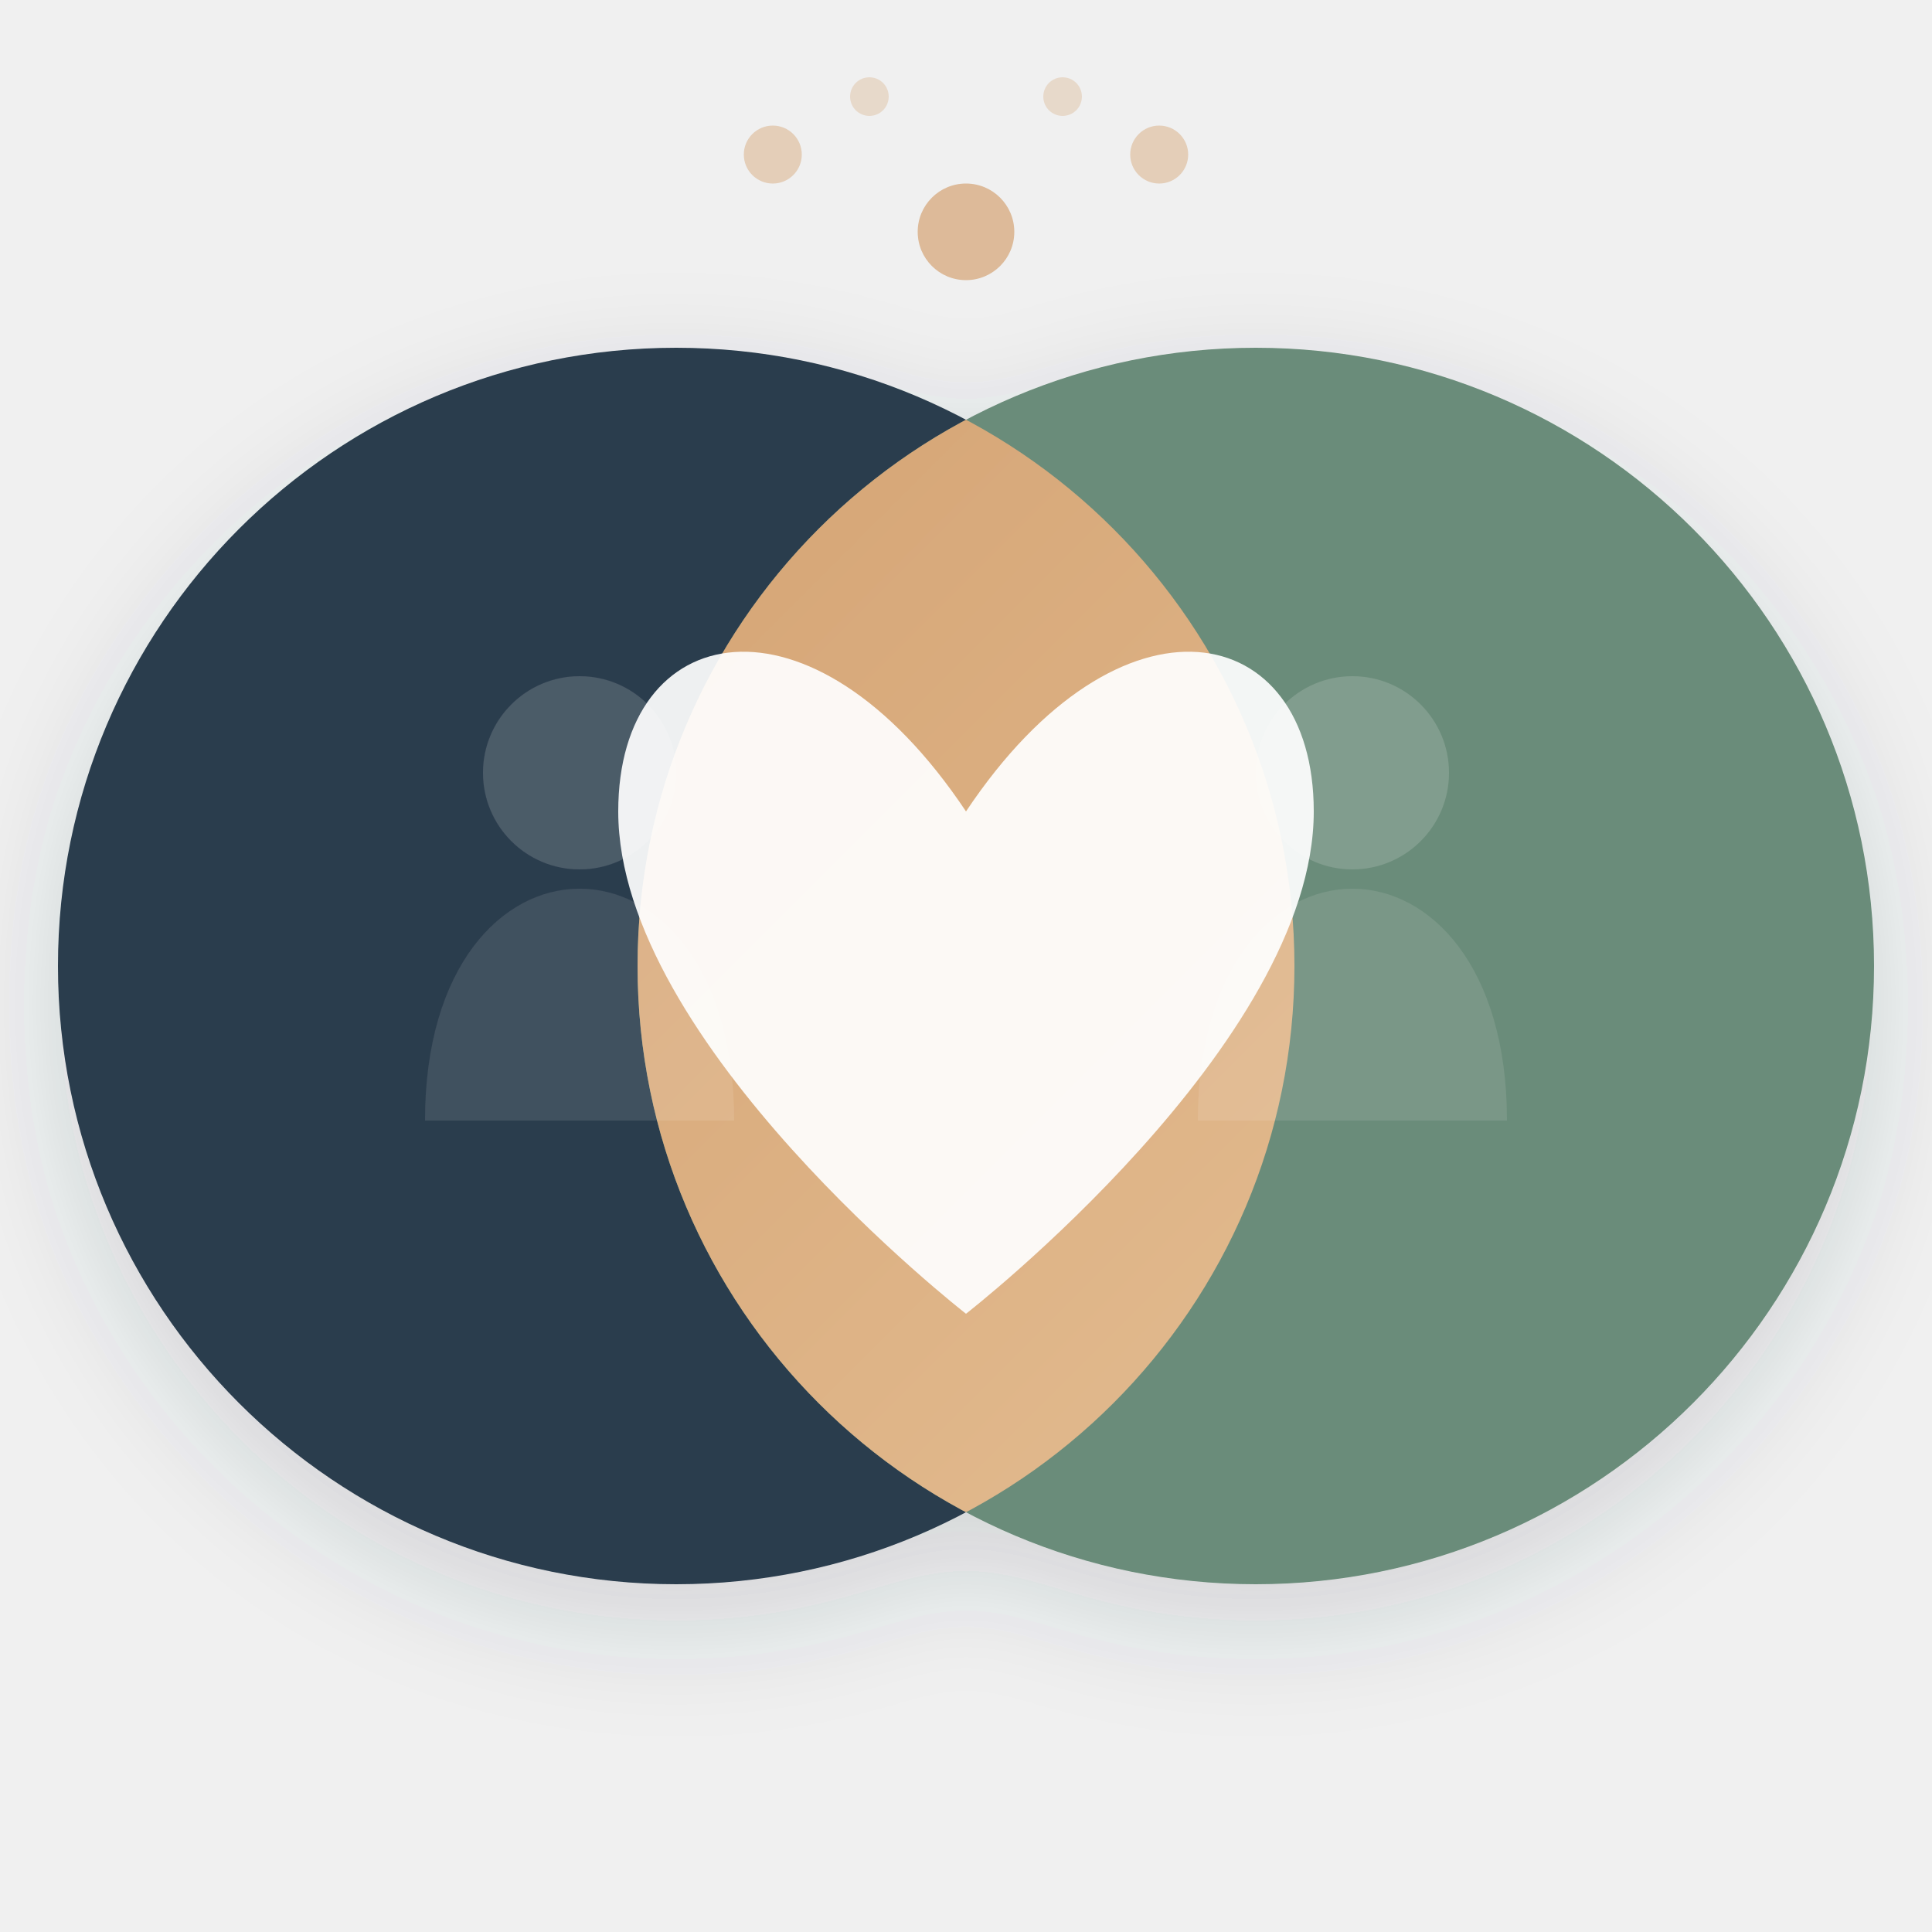
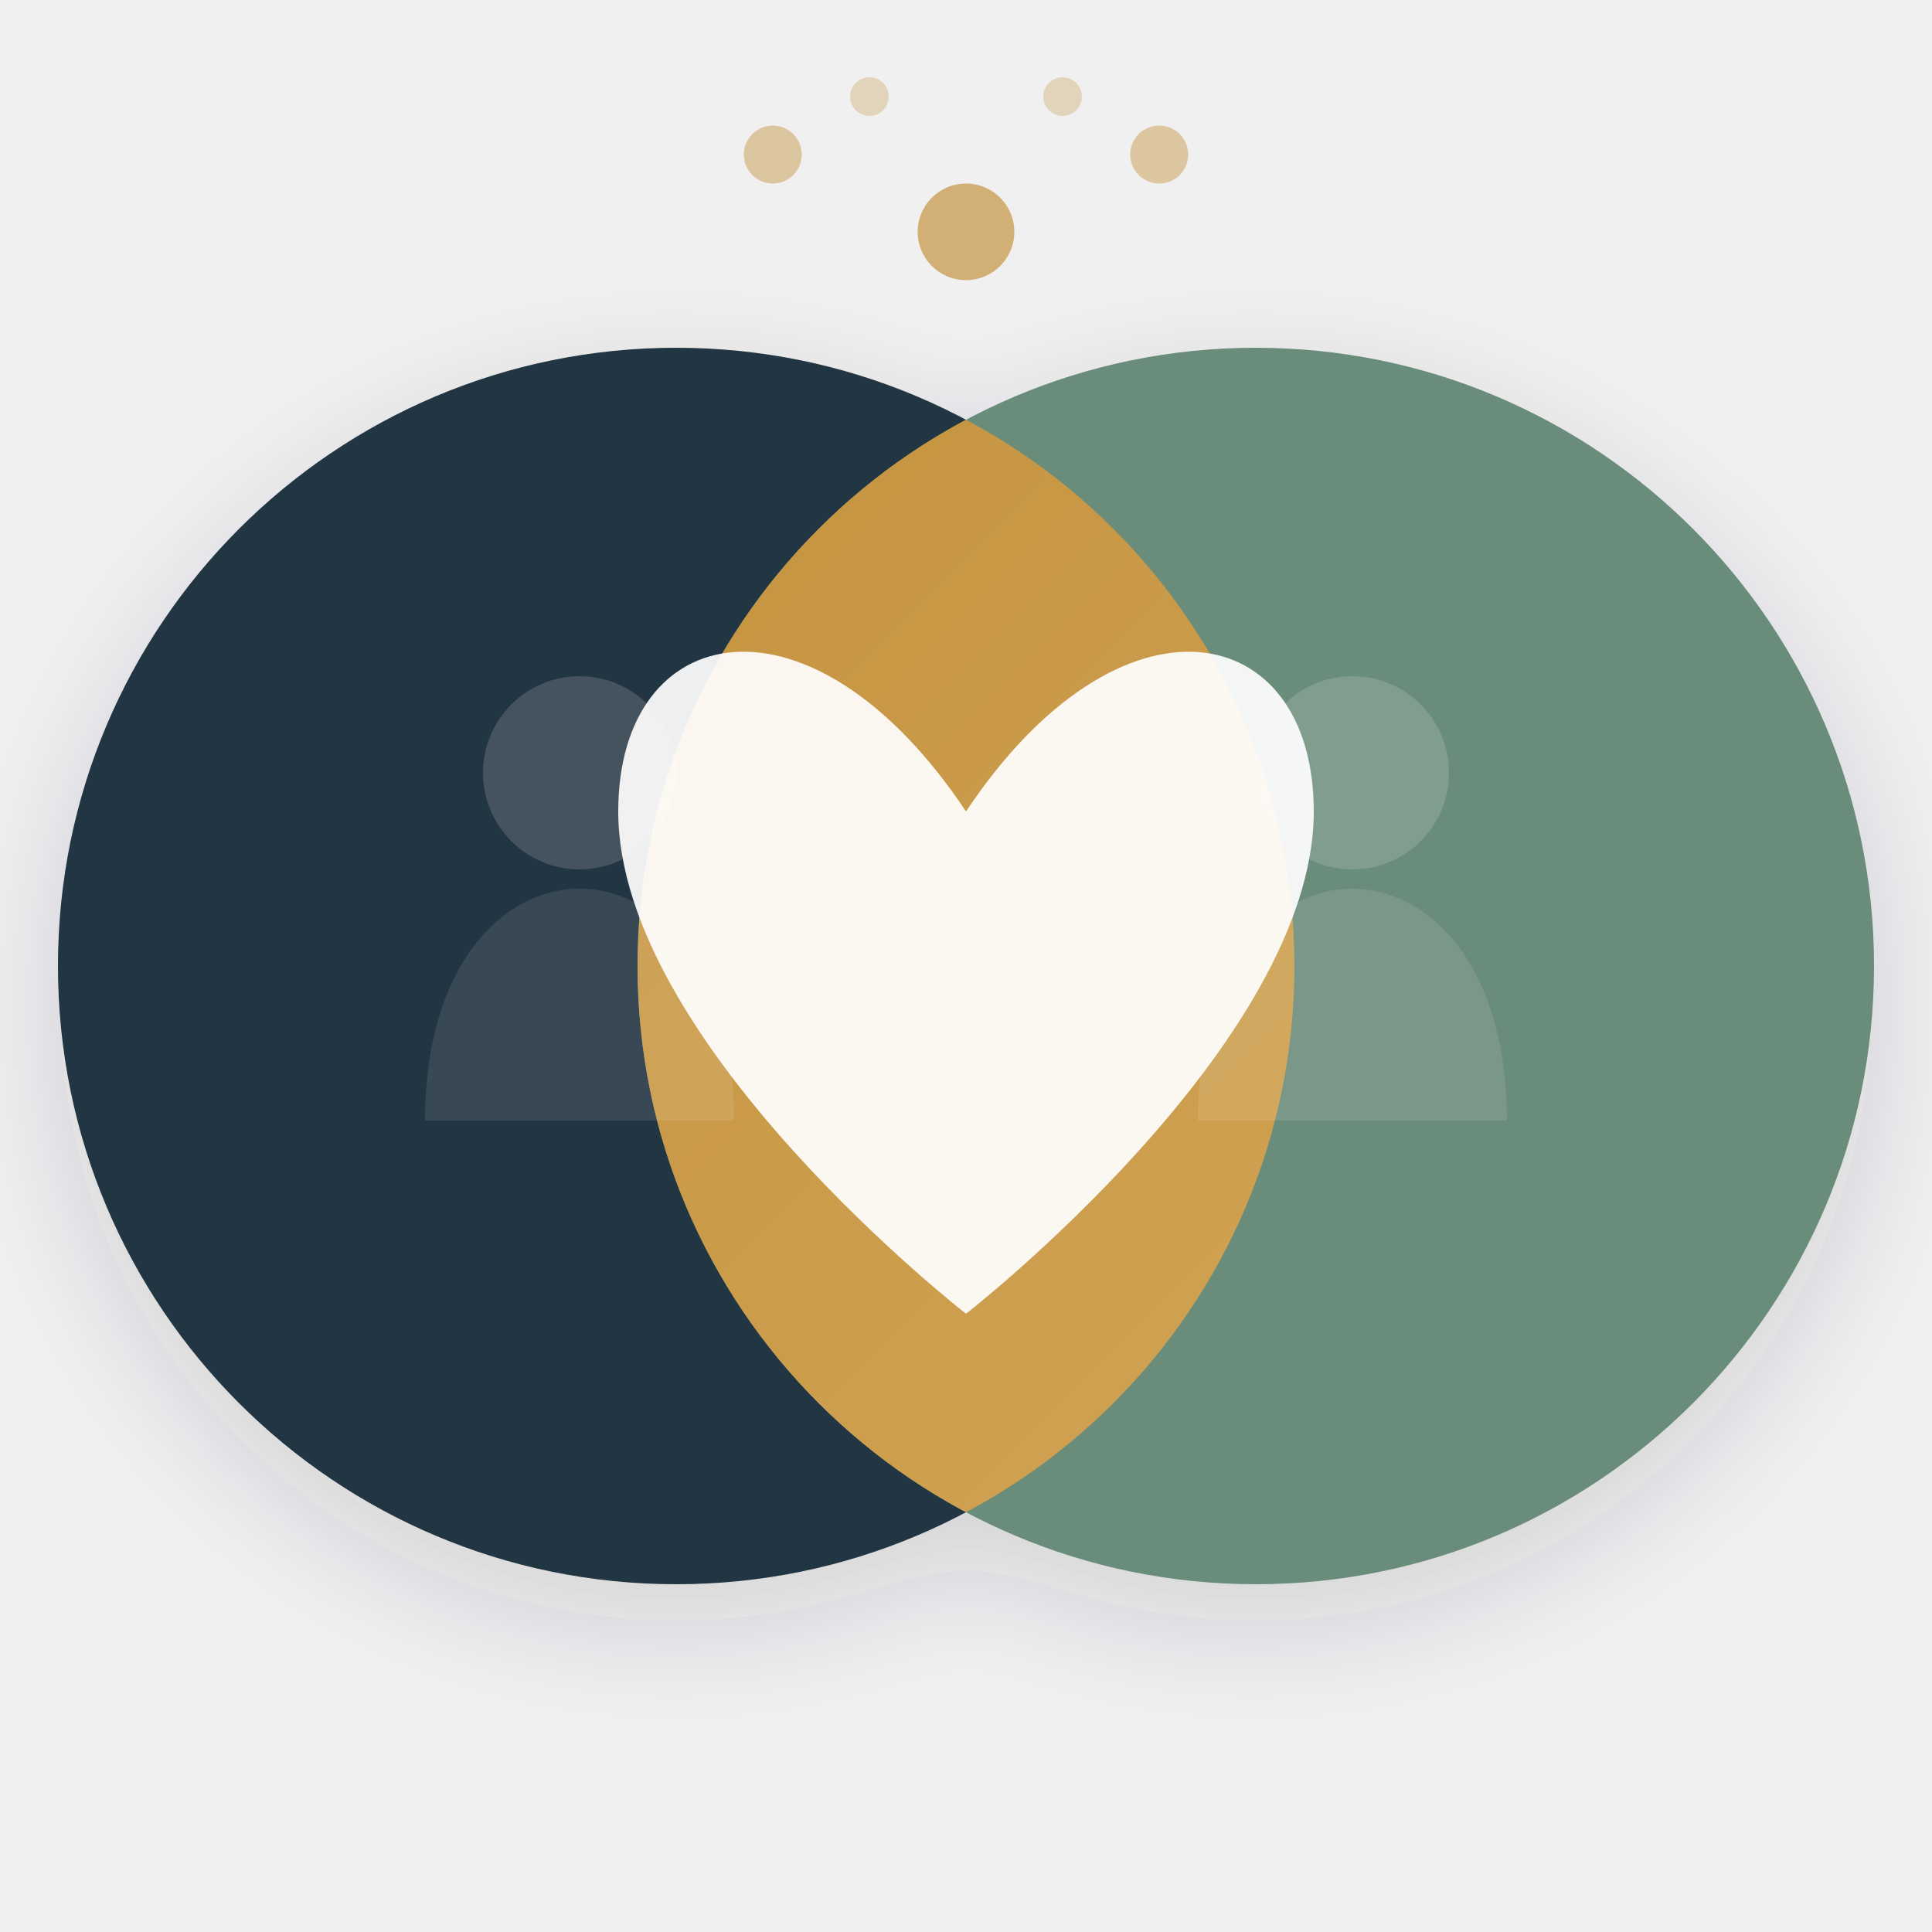
<svg xmlns="http://www.w3.org/2000/svg" viewBox="0 0 100 100" width="200" height="200">
  <defs>
    <clipPath id="left-clip">
      <circle cx="35" cy="50" r="32" />
    </clipPath>
    <linearGradient id="overlap-glow" x1="0%" y1="0%" x2="100%" y2="100%">
-       <stop offset="0%" stop-color="#D4A373" stop-opacity="1" />
-       <stop offset="100%" stop-color="#E8C49A" stop-opacity="1" />
+       <stop offset="0%" stop-color="#C4933F" />
+       <stop offset="100%" stop-color="#D4A85A" />
    </linearGradient>
    <filter id="soft-shadow" x="-10%" y="-10%" width="130%" height="130%">
-       <feDropShadow dx="0" dy="2" stdDeviation="3" flood-color="#2C3E4E" flood-opacity="0.15" />
+       <feDropShadow dx="0" dy="2" stdDeviation="3" flood-color="#243442" flood-opacity="0.15" />
    </filter>
  </defs>
  <g filter="url(#soft-shadow)">
-     <circle cx="35" cy="50" r="32" fill="#2C3E4E" />
+     <circle cx="35" cy="50" r="32" fill="#243442" />
    <circle cx="65" cy="50" r="32" fill="#6B8C7A" />
    <circle cx="65" cy="50" r="32" fill="url(#overlap-glow)" clip-path="url(#left-clip)" />
    <path d="M50,68 C50,68 32,54 32,42 C32,32 42,30 50,42 C58,30 68,32 68,42 C68,54 50,68 50,68Z" fill="#FFFFFF" fill-opacity="0.92" />
    <circle cx="30" cy="40" r="5" fill="#FFFFFF" fill-opacity="0.15" />
    <path d="M22,58 C22,50 26,46 30,46 C34,46 38,50 38,58" fill="#FFFFFF" fill-opacity="0.1" />
    <circle cx="70" cy="40" r="5" fill="#FFFFFF" fill-opacity="0.15" />
    <path d="M62,58 C62,50 66,46 70,46 C74,46 78,50 78,58" fill="#FFFFFF" fill-opacity="0.1" />
  </g>
-   <circle cx="50" cy="12" r="2.5" fill="#D4A373" opacity="0.7" />
-   <circle cx="40" cy="8" r="1.5" fill="#D4A373" opacity="0.45" />
-   <circle cx="60" cy="8" r="1.5" fill="#D4A373" opacity="0.45" />
-   <circle cx="45" cy="5" r="1" fill="#D4A373" opacity="0.3" />
-   <circle cx="55" cy="5" r="1" fill="#D4A373" opacity="0.3" />
+   <circle cx="50" cy="12" r="2.5" fill="#C4933F" opacity="0.7" />
+   <circle cx="40" cy="8" r="1.5" fill="#C4933F" opacity="0.45" />
+   <circle cx="60" cy="8" r="1.5" fill="#C4933F" opacity="0.45" />
+   <circle cx="45" cy="5" r="1" fill="#C4933F" opacity="0.3" />
+   <circle cx="55" cy="5" r="1" fill="#C4933F" opacity="0.3" />
</svg>
